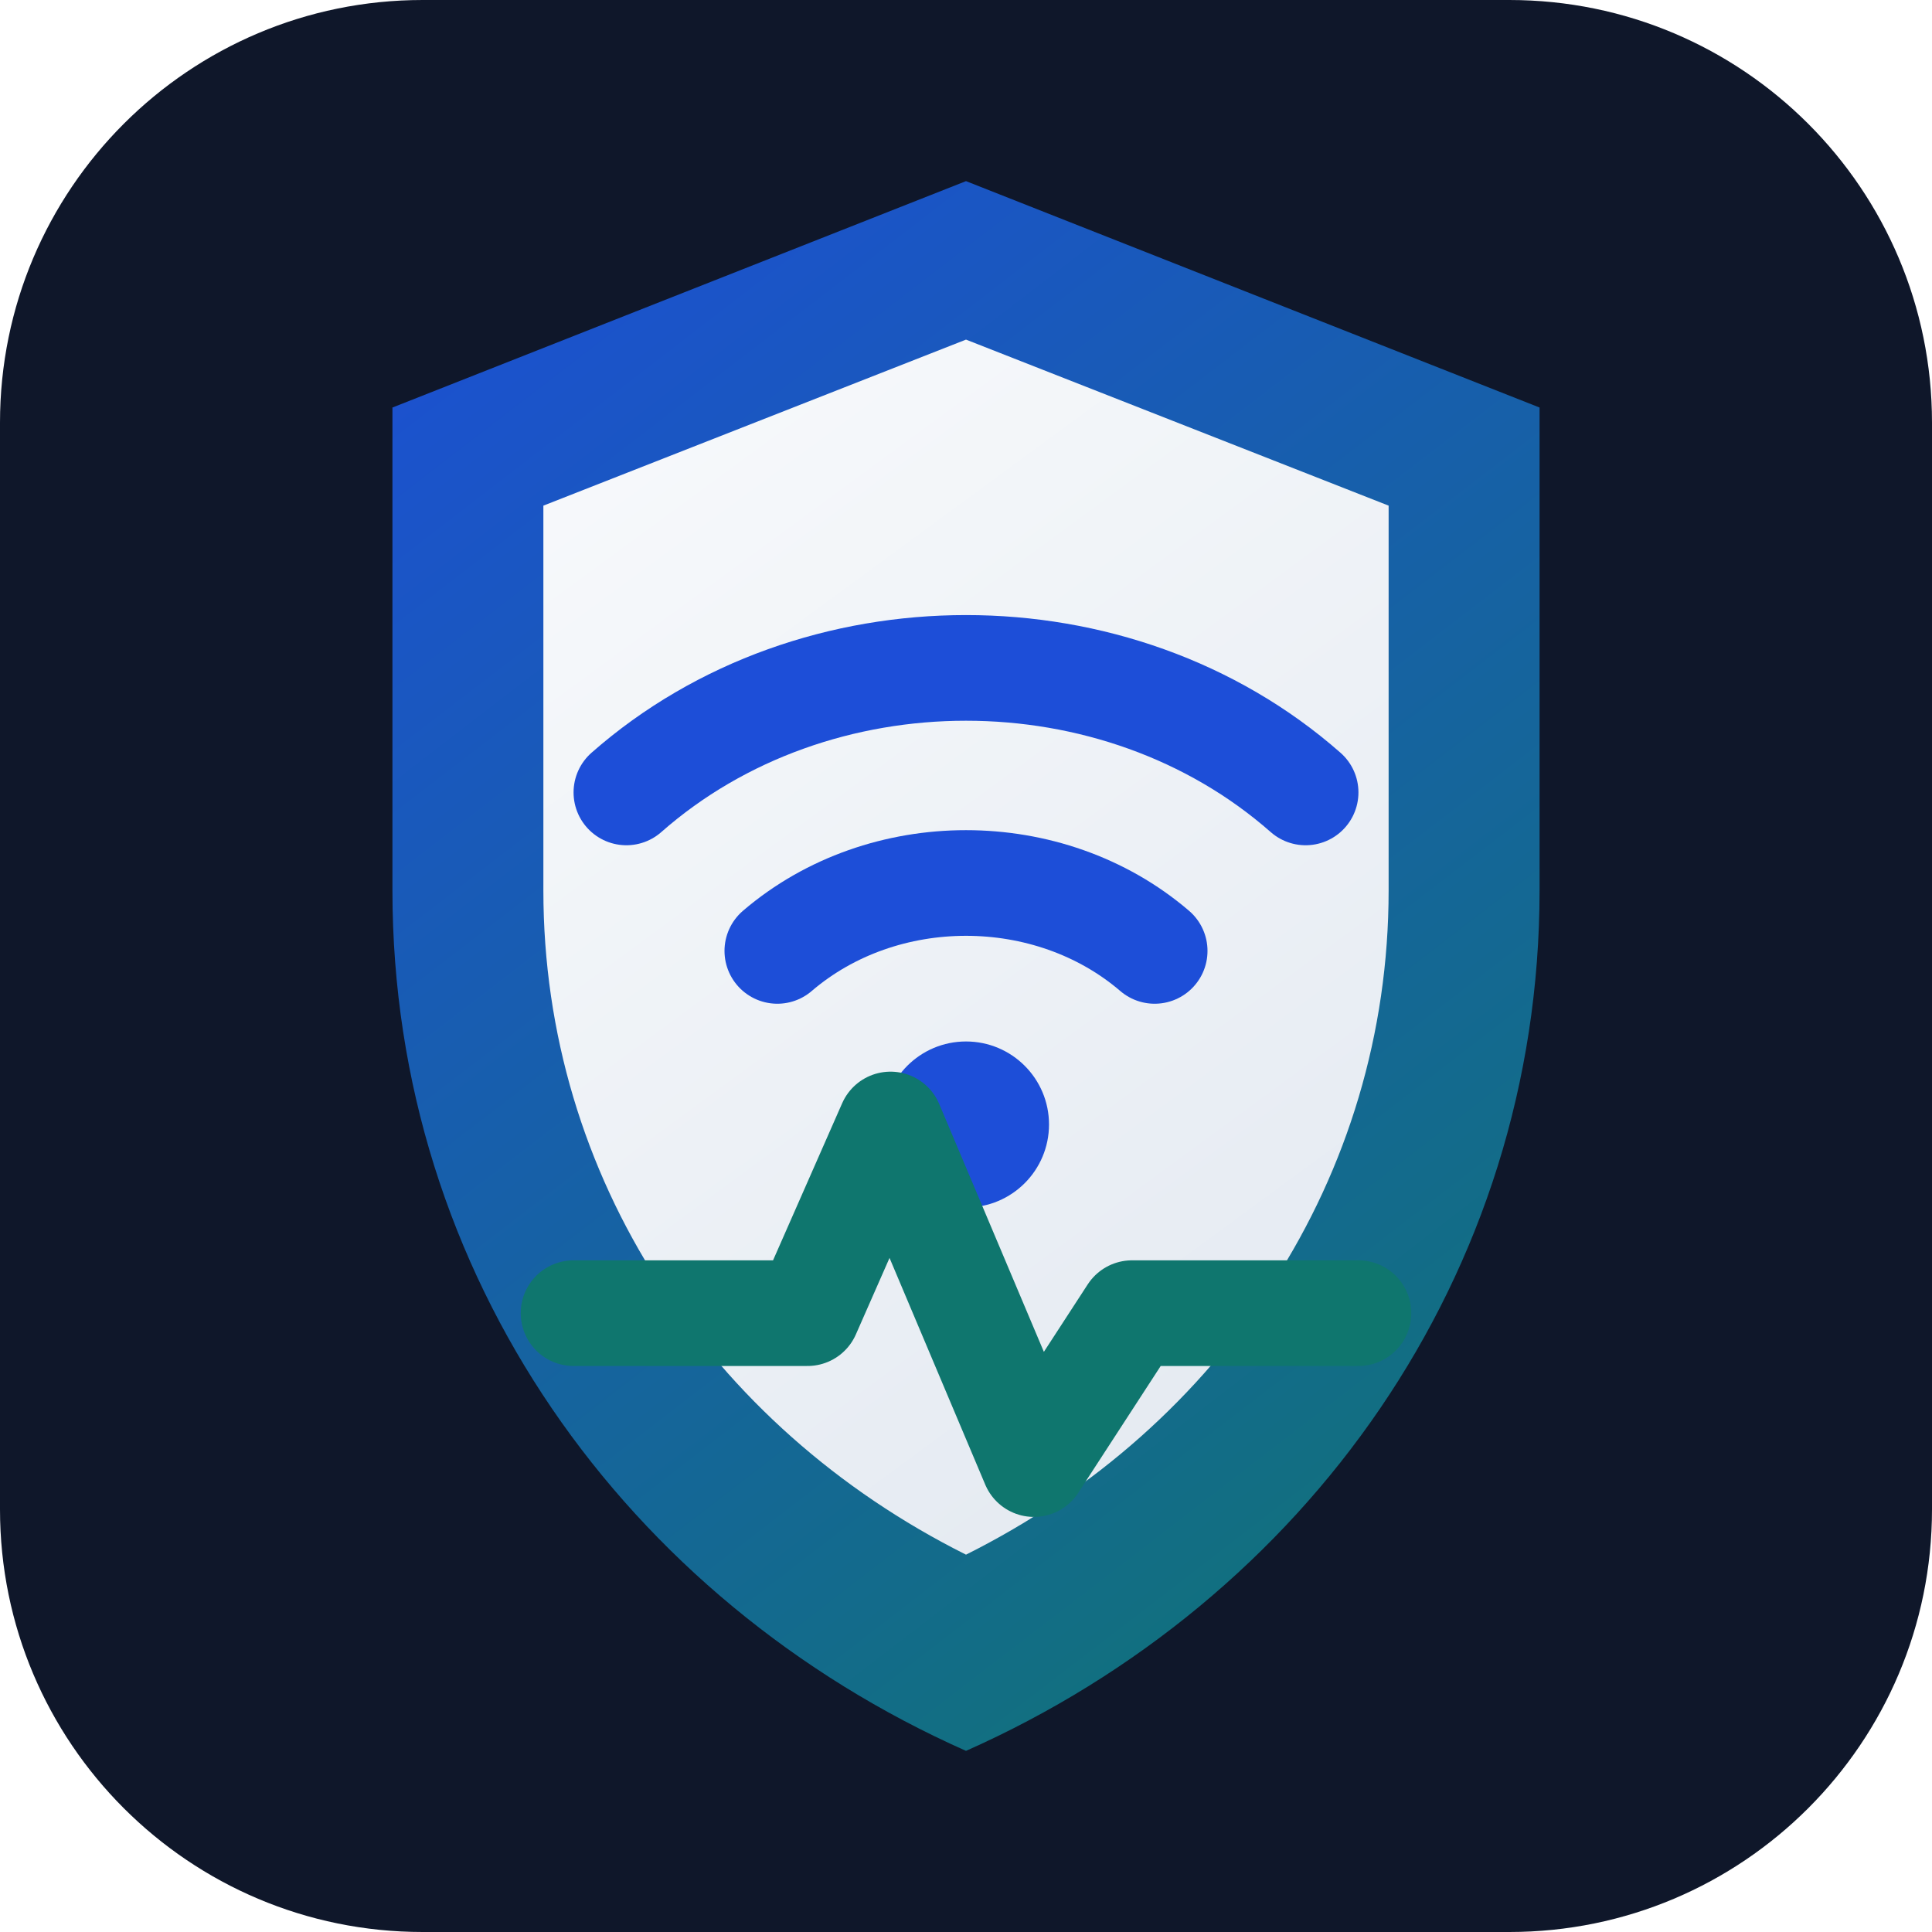
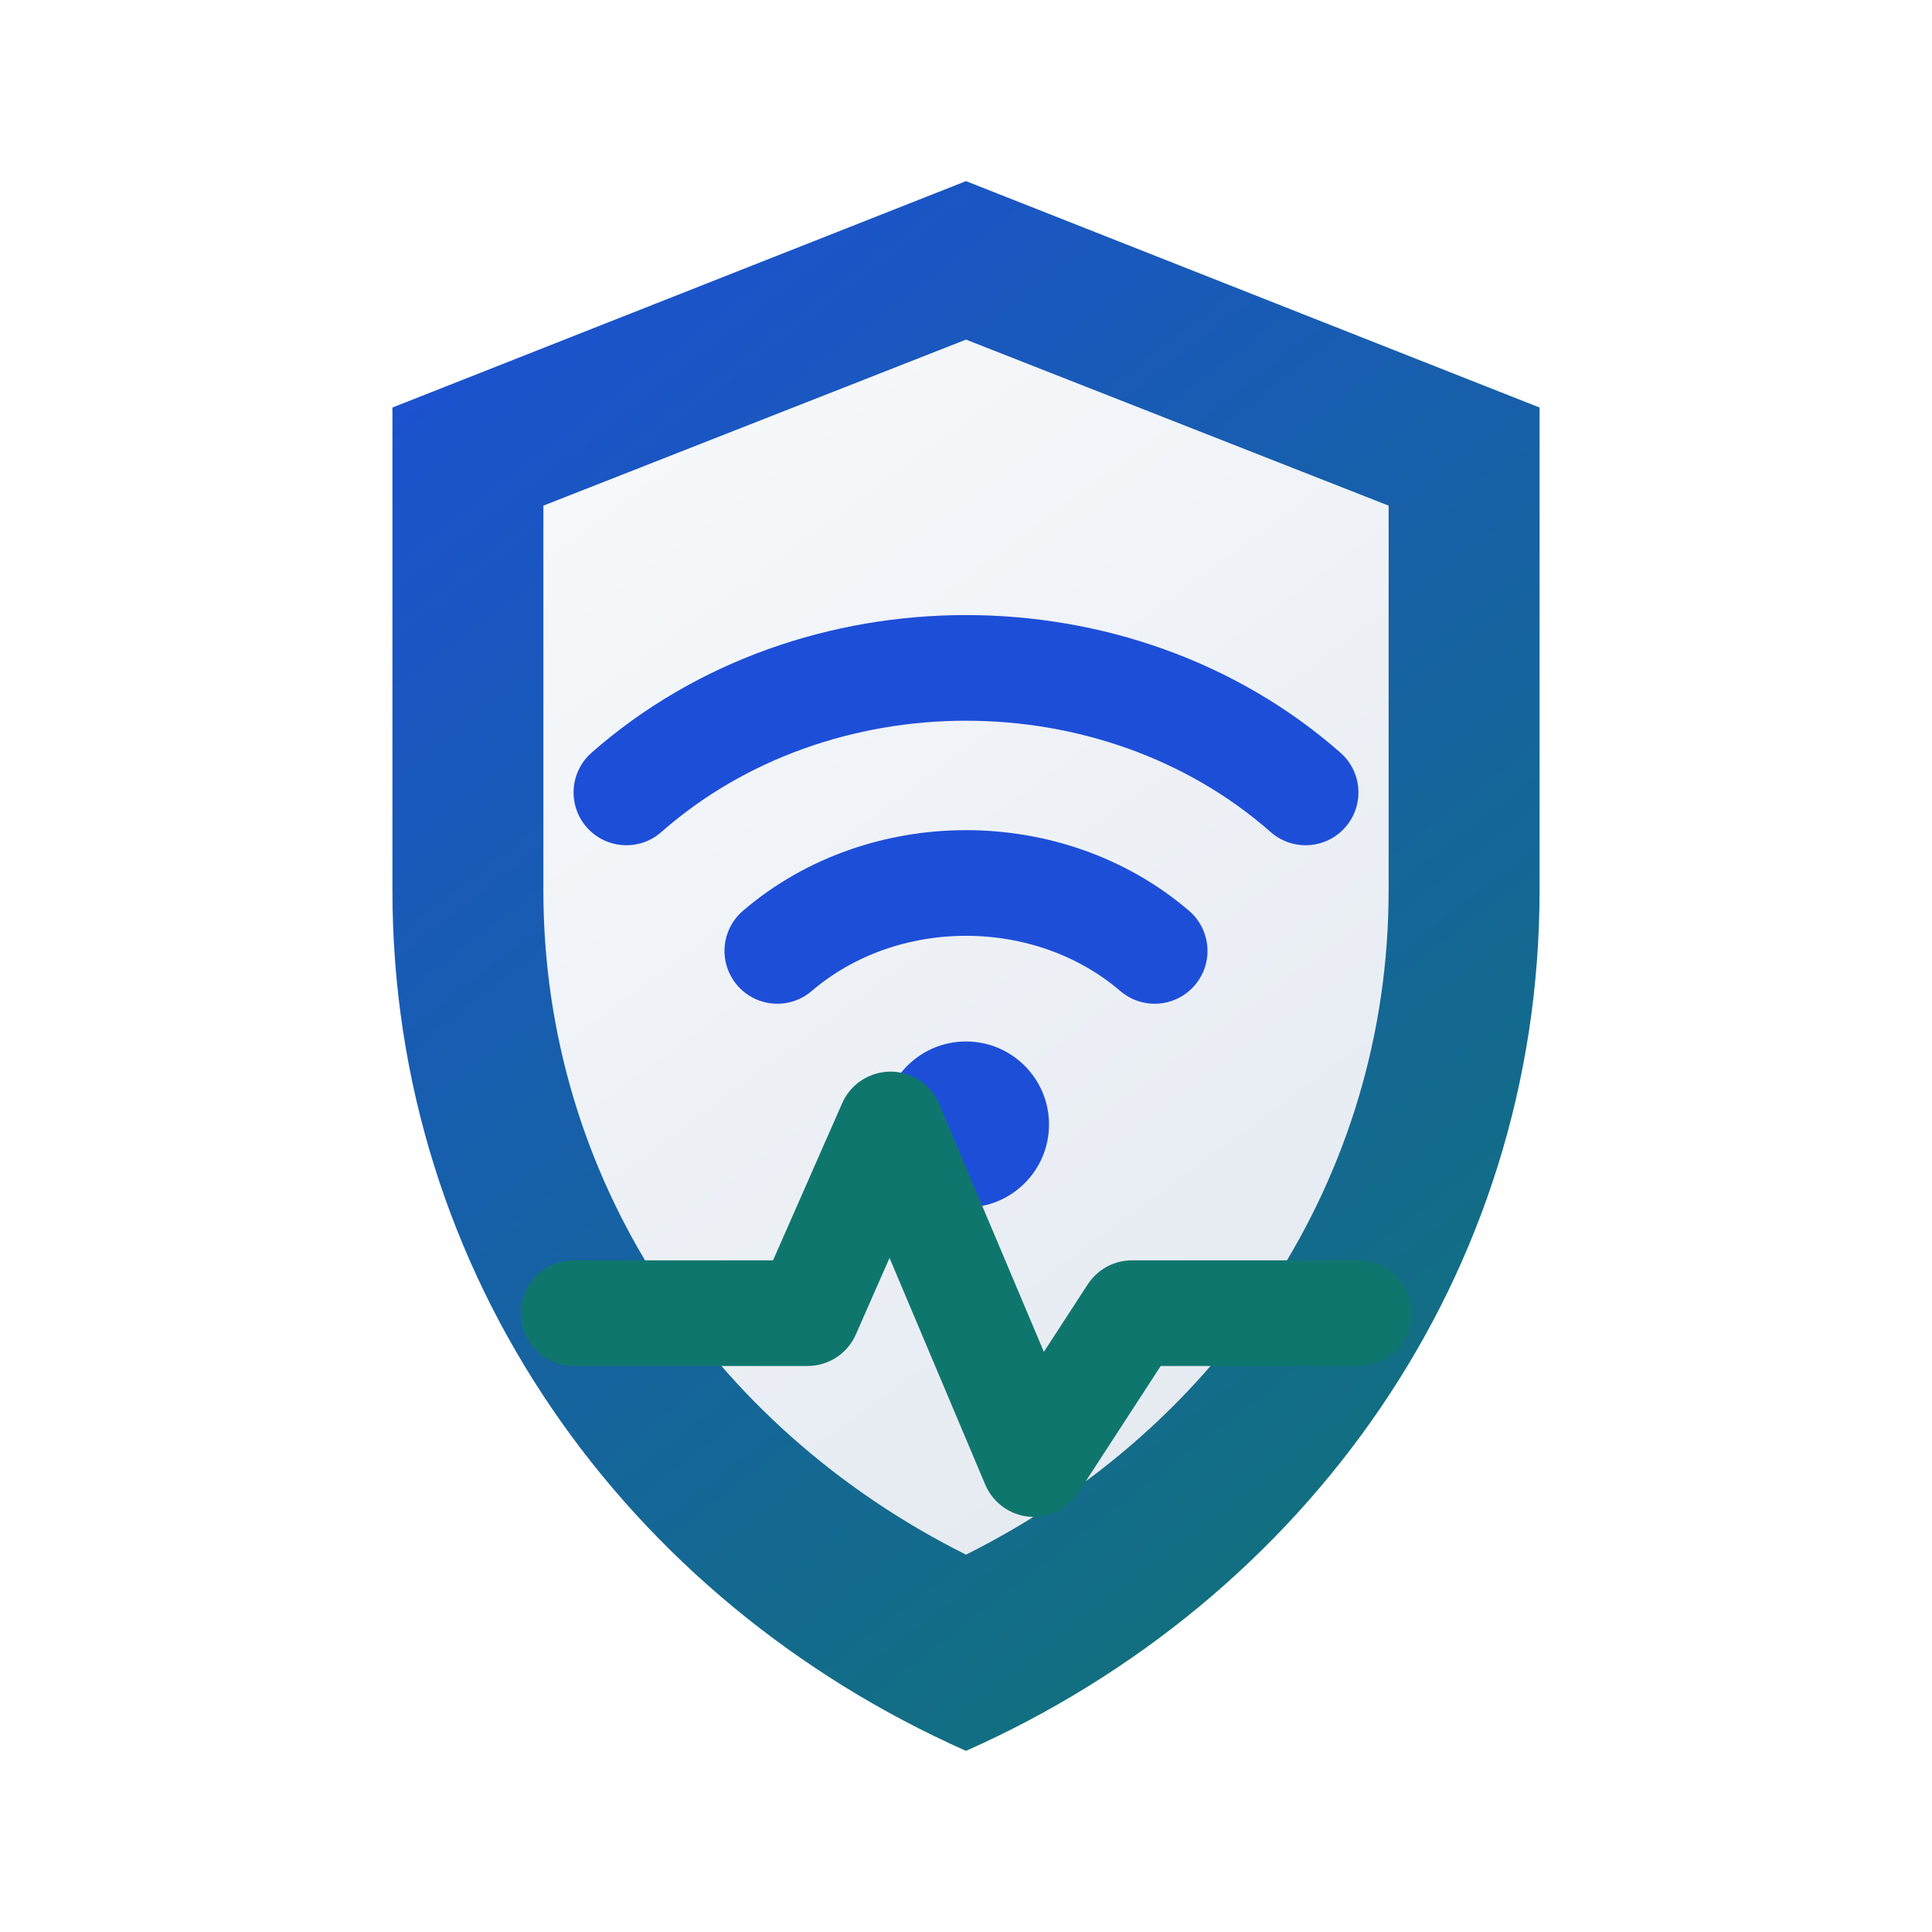
<svg xmlns="http://www.w3.org/2000/svg" viewBox="0 0 256 256" role="img" aria-label="Network Traffic Guard icon">
  <defs>
    <linearGradient id="shield" x1="48" y1="24" x2="208" y2="232" gradientUnits="userSpaceOnUse">
      <stop offset="0" stop-color="#1D4ED8" />
      <stop offset="1" stop-color="#0F766E" />
    </linearGradient>
    <linearGradient id="inner" x1="70" y1="48" x2="186" y2="206" gradientUnits="userSpaceOnUse">
      <stop offset="0" stop-color="#F8FAFC" />
      <stop offset="1" stop-color="#E2E8F0" />
    </linearGradient>
  </defs>
-   <rect width="256" height="256" rx="56" fill="#0F172A" />
+   <rect width="256" height="256" rx="56" fill="none" />
  <path d="M128 24 204 54v64c0 51-31 94-76 114-45-20-76-63-76-114V54l76-30Z" fill="url(#shield)" />
  <path d="M128 45 184 67v51c0 38-22 71-56 88-34-17-56-50-56-88V67l56-22Z" fill="url(#inner)" />
  <path d="M83 105c25-22 65-22 90 0" fill="none" stroke="#1D4ED8" stroke-width="14" stroke-linecap="round" />
  <path d="M103 126c14-12 36-12 50 0" fill="none" stroke="#1D4ED8" stroke-width="14" stroke-linecap="round" />
  <circle cx="128" cy="149" r="11" fill="#1D4ED8" />
  <path d="M76 174h31l11-25 19 45 13-20h30" fill="none" stroke="#0F766E" stroke-width="14" stroke-linecap="round" stroke-linejoin="round" />
</svg>
